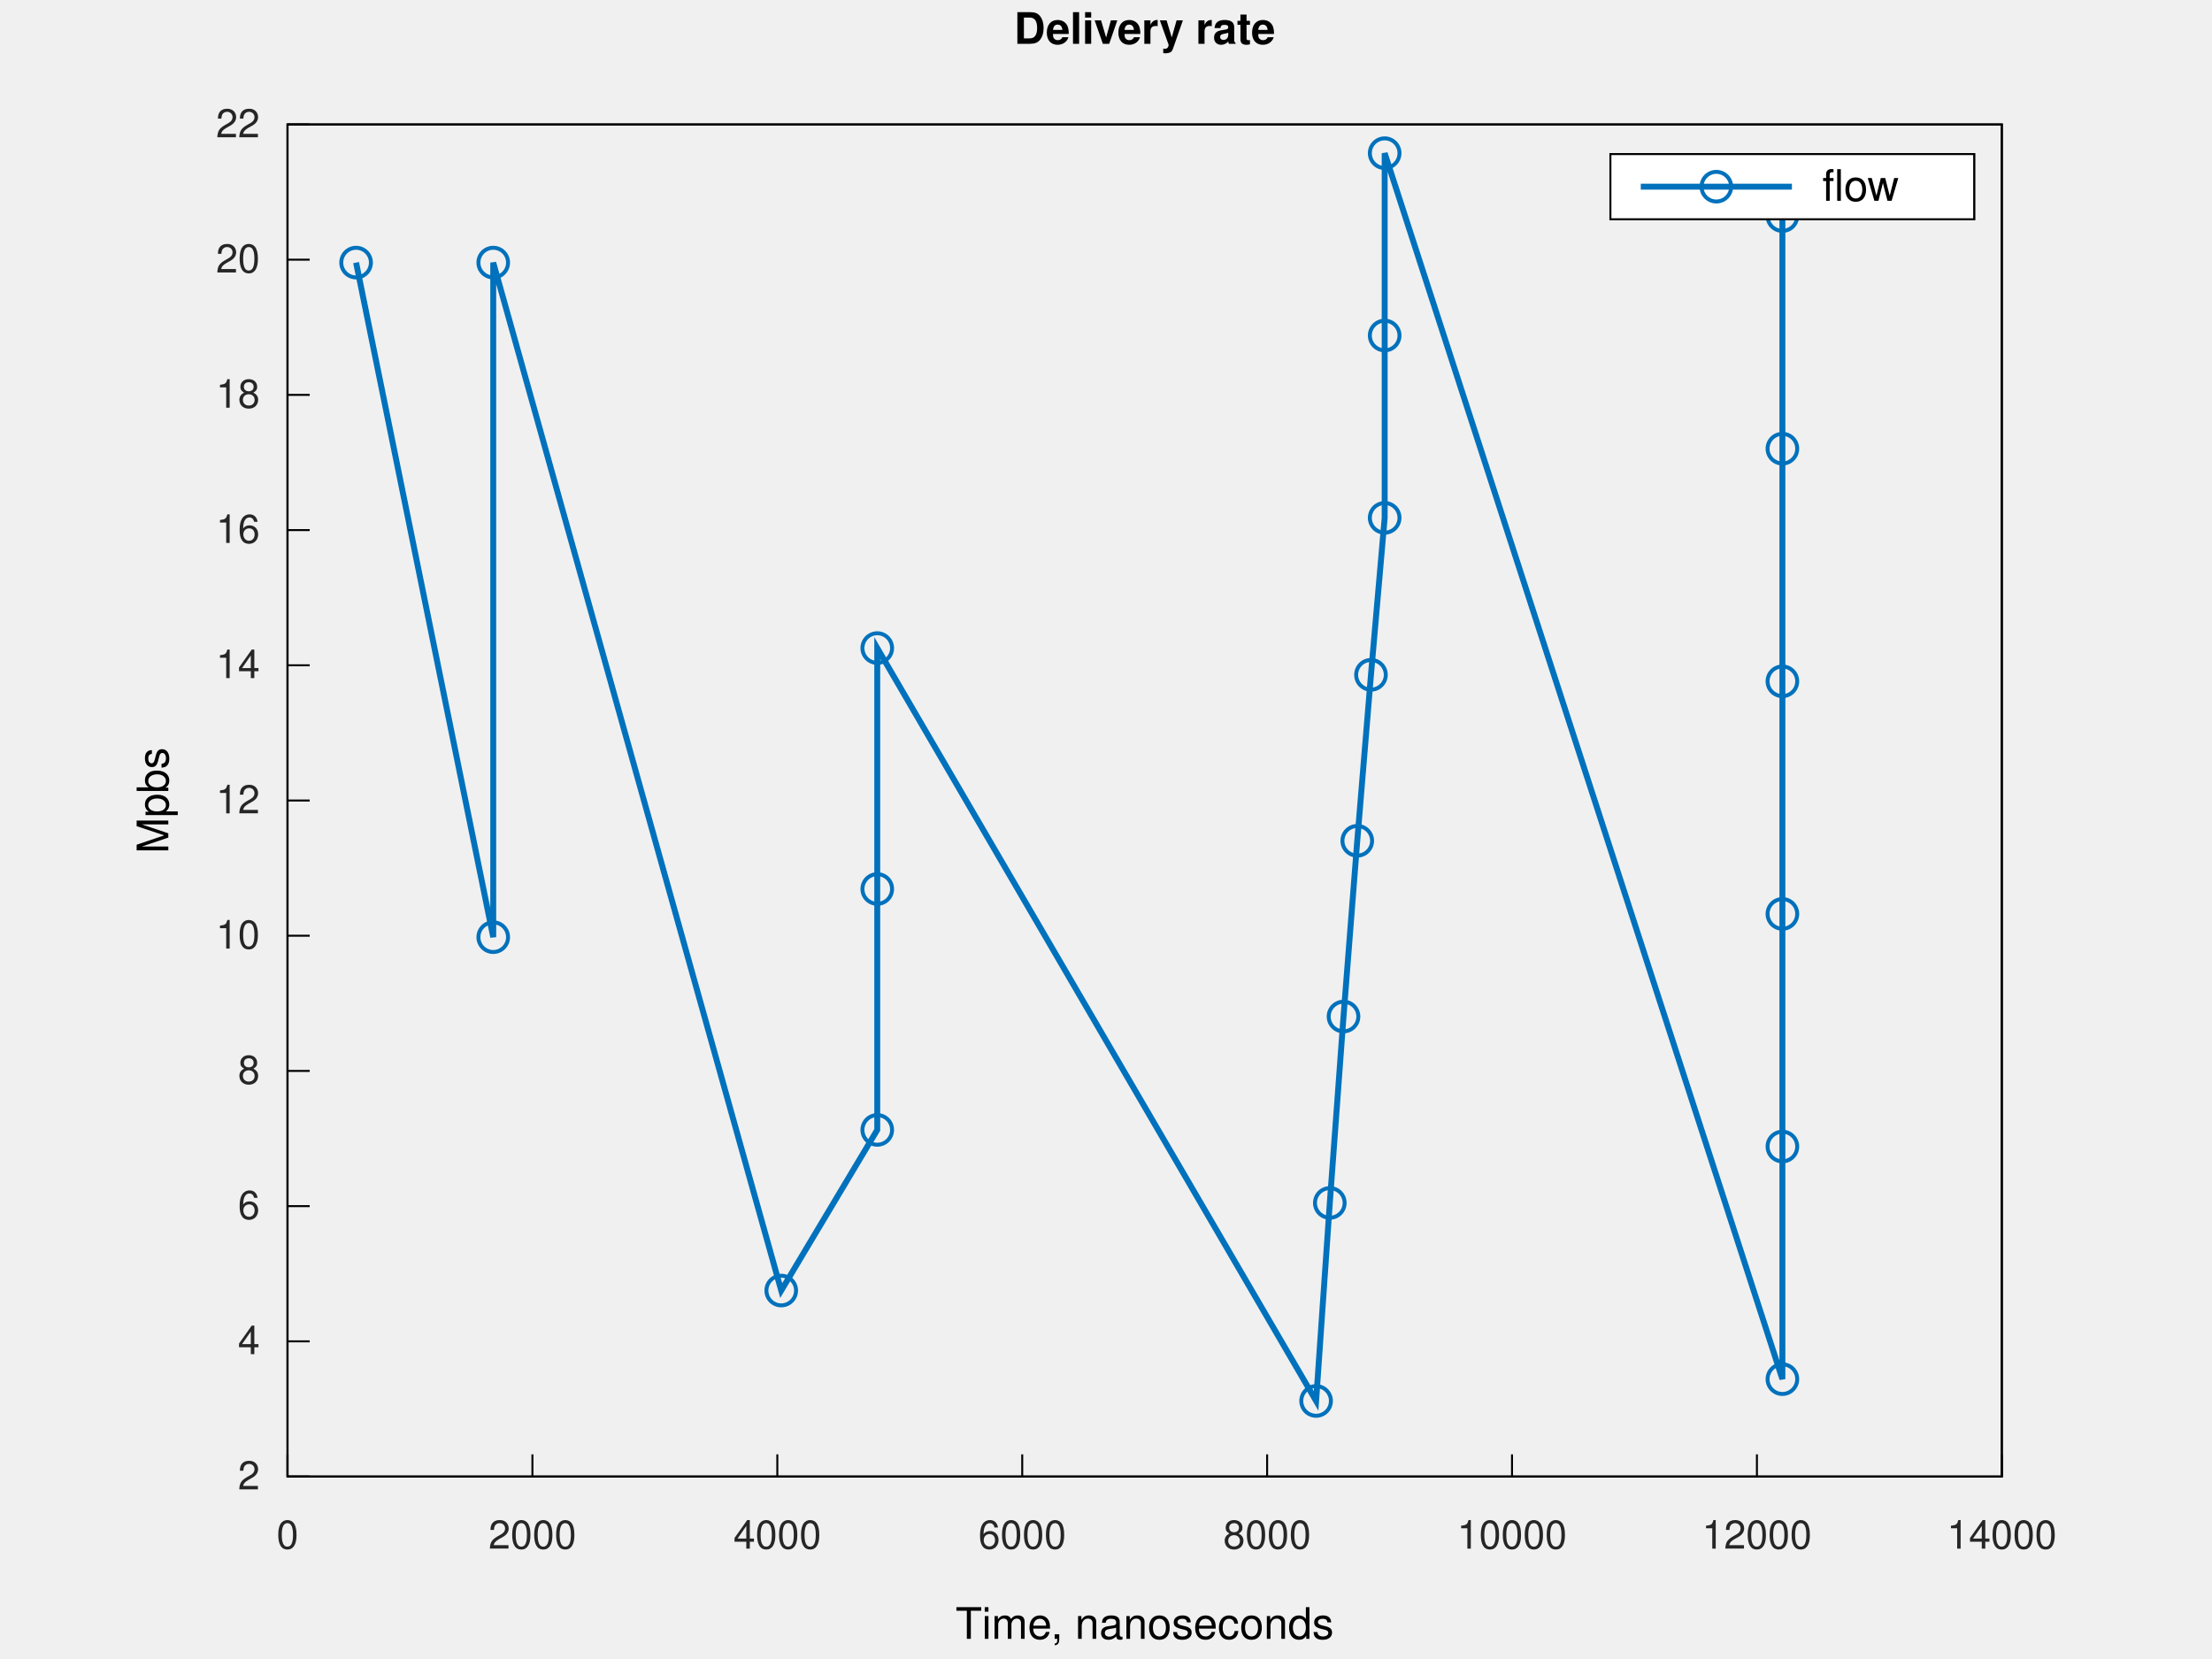
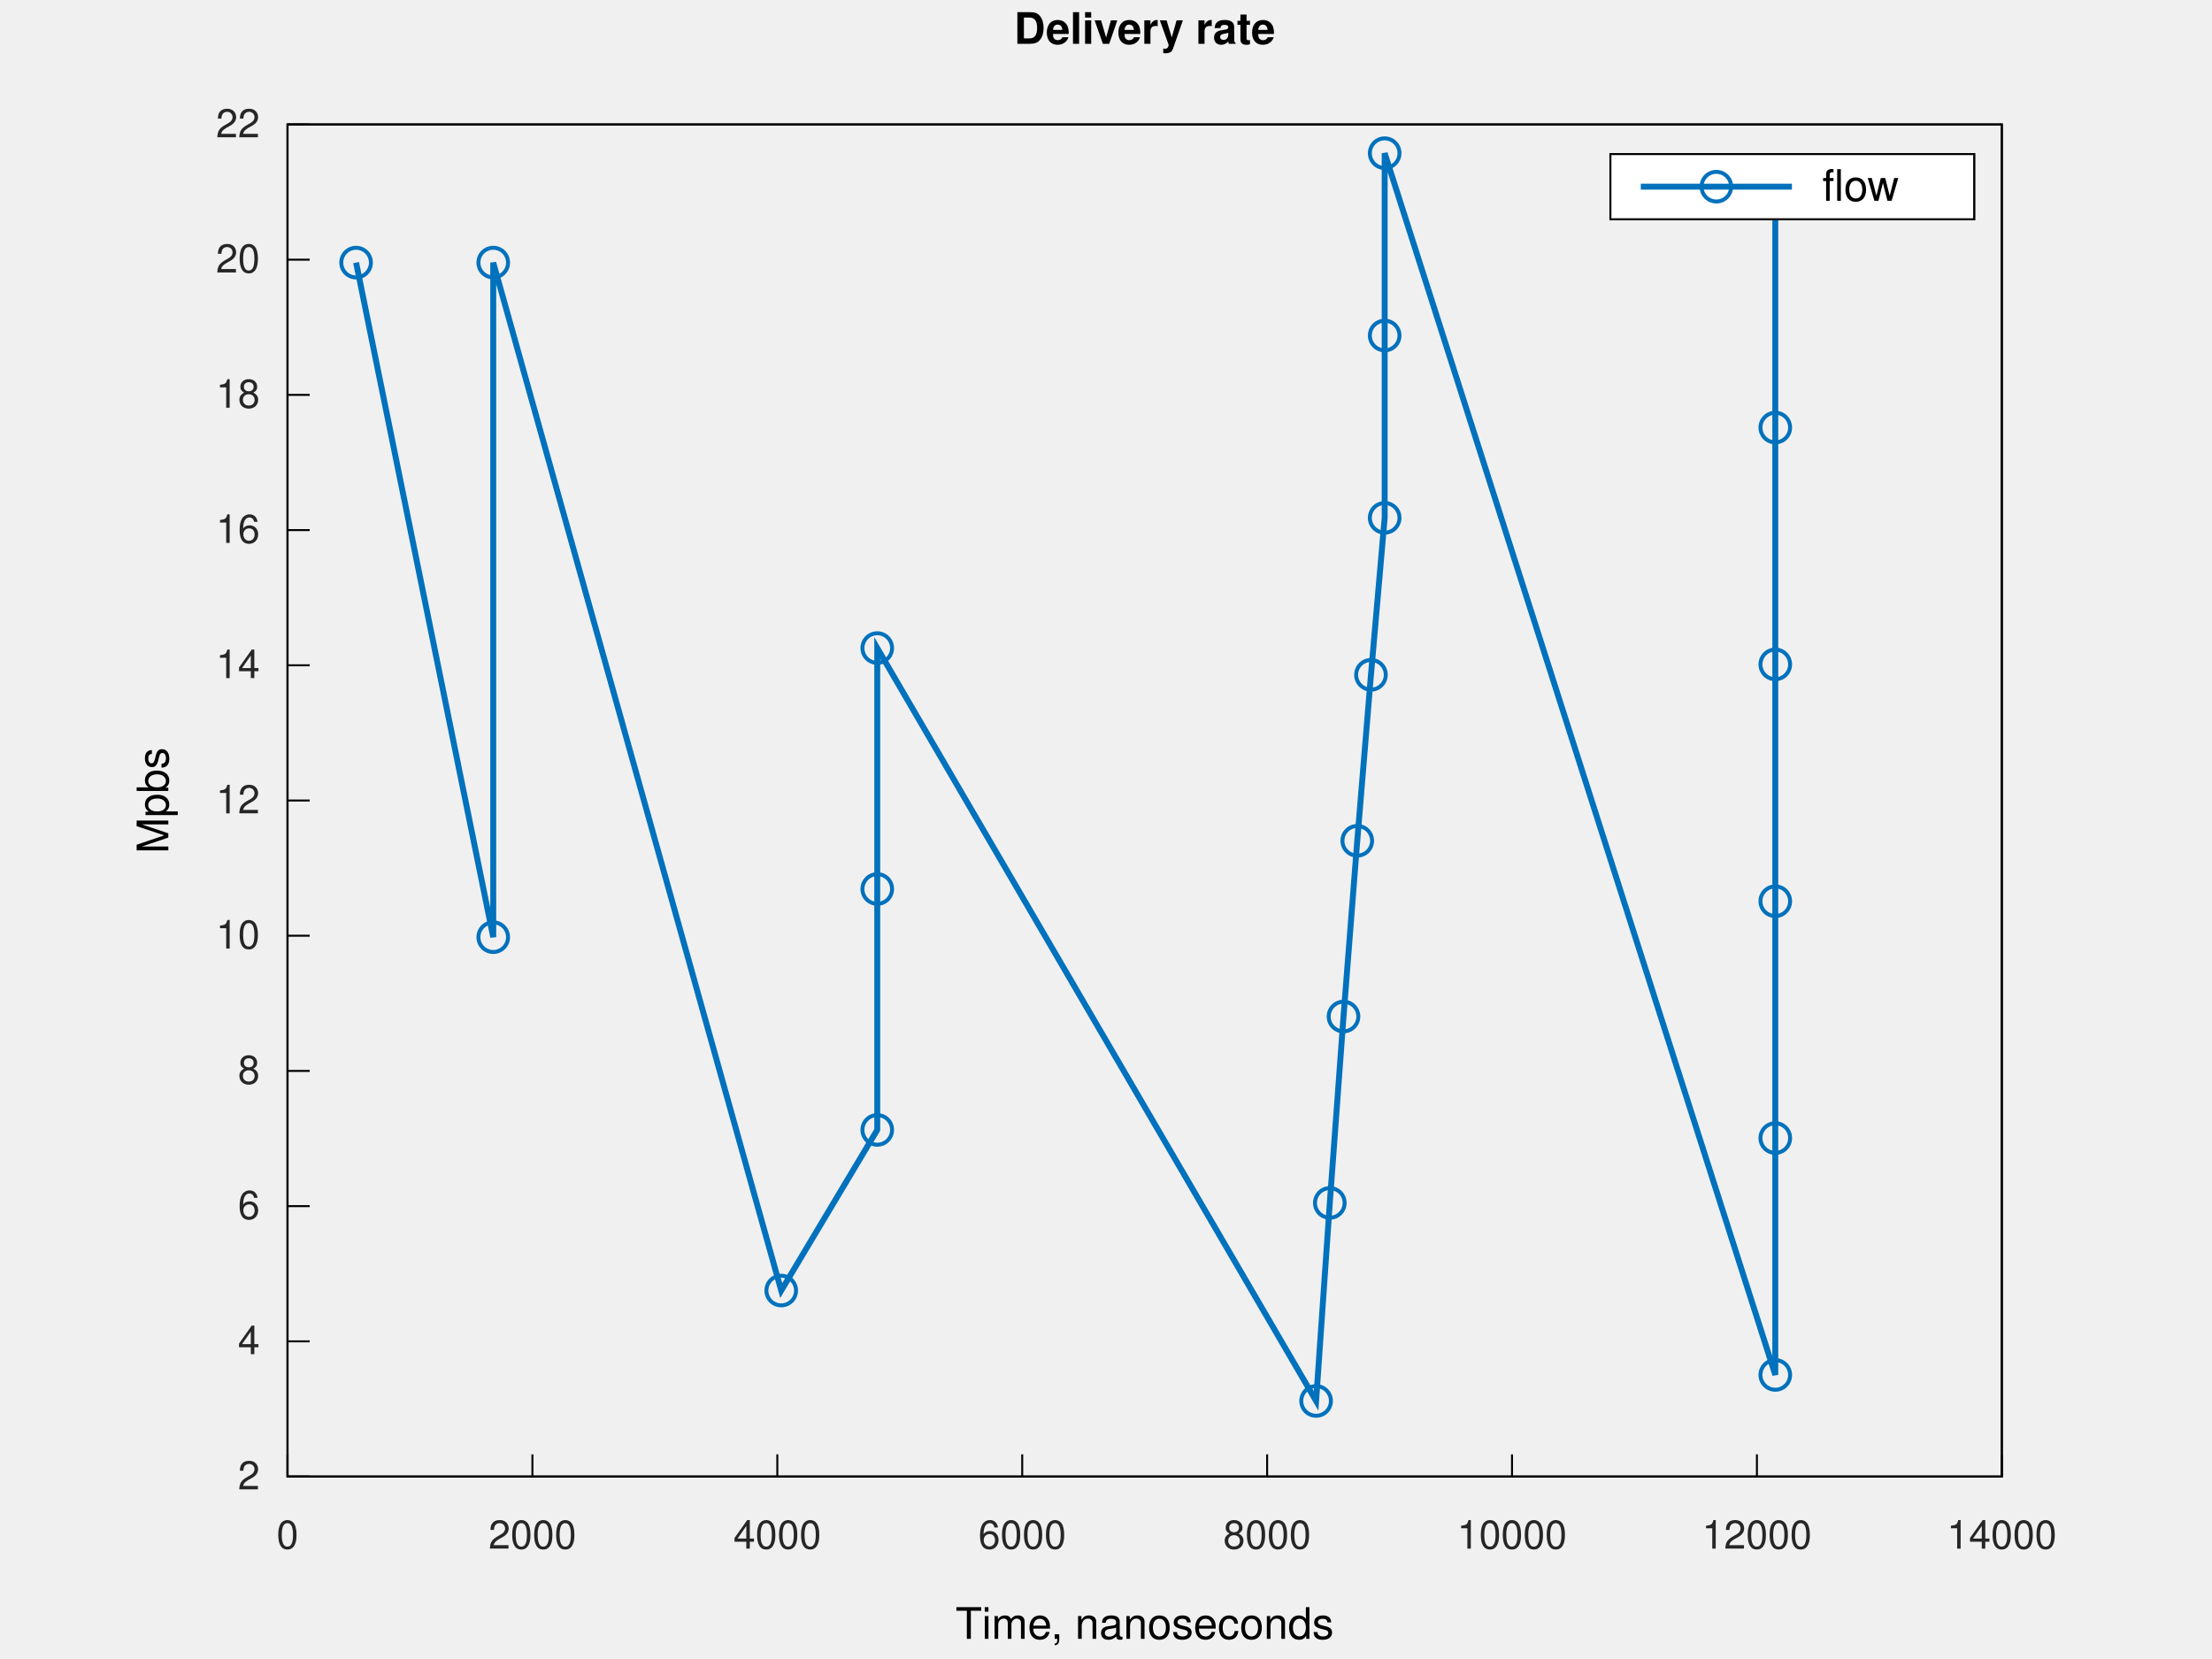
<svg xmlns="http://www.w3.org/2000/svg" xmlns:xlink="http://www.w3.org/1999/xlink" width="560" height="420" viewBox="0 0 560 420">
  <g id="gnuplot_canvas">
    <rect x="0" y="0" width="560" height="420" fill="none" />
    <defs>
      <circle id="gpDot" r="0.5" stroke-width="0.5" stroke="currentColor" />
      <path id="gpPt0" stroke-width="0.267" stroke="currentColor" d="M-1,0 h2 M0,-1 v2" />
      <path id="gpPt1" stroke-width="0.267" stroke="currentColor" d="M-1,-1 L1,1 M1,-1 L-1,1" />
      <path id="gpPt2" stroke-width="0.267" stroke="currentColor" d="M-1,0 L1,0 M0,-1 L0,1 M-1,-1 L1,1 M-1,1 L1,-1" />
      <rect id="gpPt3" stroke-width="0.267" stroke="currentColor" x="-1" y="-1" width="2" height="2" />
      <rect id="gpPt4" stroke-width="0.267" stroke="currentColor" fill="currentColor" x="-1" y="-1" width="2" height="2" />
      <circle id="gpPt5" stroke-width="0.267" stroke="currentColor" cx="0" cy="0" r="1" />
      <use xlink:href="#gpPt5" id="gpPt6" fill="currentColor" stroke="none" />
      <path id="gpPt7" stroke-width="0.267" stroke="currentColor" d="M0,-1.33 L-1.33,0.67 L1.33,0.67 z" />
      <use xlink:href="#gpPt7" id="gpPt8" fill="currentColor" stroke="none" />
      <use xlink:href="#gpPt7" id="gpPt9" stroke="currentColor" transform="rotate(180)" />
      <use xlink:href="#gpPt9" id="gpPt10" fill="currentColor" stroke="none" />
      <use xlink:href="#gpPt3" id="gpPt11" stroke="currentColor" transform="rotate(45)" />
      <use xlink:href="#gpPt11" id="gpPt12" fill="currentColor" stroke="none" />
      <path id="gpPt13" stroke-width="0.267" stroke="currentColor" d="M0,1.330 L1.265,0.411 L0.782,-1.067 L-0.782,-1.076 L-1.265,0.411 z" />
      <use xlink:href="#gpPt13" id="gpPt14" fill="currentColor" stroke="none" />
      <filter id="textbox" filterUnits="objectBoundingBox" x="0" y="0" height="1" width="1">
        <feFlood flood-color="white" flood-opacity="1" result="bgnd" />
        <feComposite in="SourceGraphic" in2="bgnd" operator="atop" />
      </filter>
      <filter id="greybox" filterUnits="objectBoundingBox" x="0" y="0" height="1" width="1">
        <feFlood flood-color="lightgrey" flood-opacity="1" result="grey" />
        <feComposite in="SourceGraphic" in2="grey" operator="atop" />
      </filter>
    </defs>
    <g fill="none" color="white" stroke="currentColor" stroke-width="1.00" stroke-linecap="butt" stroke-linejoin="miter">
</g>
    <g fill="none" color="white" stroke="currentColor" stroke-width="0.50" stroke-linecap="butt" stroke-linejoin="miter">
</g>
    <g fill="none" color="black" stroke="currentColor" stroke-width="0.50" stroke-linecap="butt" stroke-linejoin="miter">
      <path stroke="rgb(  0,   0,   0)" d="M72.79,373.81 L78.41,373.81  " />
      <g transform="translate(65.79,377.06)" stroke="none" fill="rgb(38,38,38)" font-family="Helvetica" font-size="10.00" text-anchor="end">
        <text>
          <tspan font-family="Helvetica">2</tspan>
        </text>
      </g>
    </g>
    <g fill="none" color="black" stroke="currentColor" stroke-width="0.50" stroke-linecap="butt" stroke-linejoin="miter">
      <path stroke="rgb(  0,   0,   0)" d="M72.79,339.58 L78.41,339.58  " />
      <g transform="translate(65.79,342.83)" stroke="none" fill="rgb(38,38,38)" font-family="Helvetica" font-size="10.00" text-anchor="end">
        <text>
          <tspan font-family="Helvetica">4</tspan>
        </text>
      </g>
    </g>
    <g fill="none" color="black" stroke="currentColor" stroke-width="0.50" stroke-linecap="butt" stroke-linejoin="miter">
      <path stroke="rgb(  0,   0,   0)" d="M72.79,305.35 L78.41,305.35  " />
      <g transform="translate(65.79,308.60)" stroke="none" fill="rgb(38,38,38)" font-family="Helvetica" font-size="10.00" text-anchor="end">
        <text>
          <tspan font-family="Helvetica">6</tspan>
        </text>
      </g>
    </g>
    <g fill="none" color="black" stroke="currentColor" stroke-width="0.50" stroke-linecap="butt" stroke-linejoin="miter">
      <path stroke="rgb(  0,   0,   0)" d="M72.79,271.12 L78.41,271.12  " />
      <g transform="translate(65.79,274.37)" stroke="none" fill="rgb(38,38,38)" font-family="Helvetica" font-size="10.00" text-anchor="end">
        <text>
          <tspan font-family="Helvetica">8</tspan>
        </text>
      </g>
    </g>
    <g fill="none" color="black" stroke="currentColor" stroke-width="0.50" stroke-linecap="butt" stroke-linejoin="miter">
      <path stroke="rgb(  0,   0,   0)" d="M72.79,236.89 L78.41,236.89  " />
      <g transform="translate(65.79,240.14)" stroke="none" fill="rgb(38,38,38)" font-family="Helvetica" font-size="10.00" text-anchor="end">
        <text>
          <tspan font-family="Helvetica">10</tspan>
        </text>
      </g>
    </g>
    <g fill="none" color="black" stroke="currentColor" stroke-width="0.50" stroke-linecap="butt" stroke-linejoin="miter">
      <path stroke="rgb(  0,   0,   0)" d="M72.79,202.66 L78.41,202.66  " />
      <g transform="translate(65.79,205.91)" stroke="none" fill="rgb(38,38,38)" font-family="Helvetica" font-size="10.00" text-anchor="end">
        <text>
          <tspan font-family="Helvetica">12</tspan>
        </text>
      </g>
    </g>
    <g fill="none" color="black" stroke="currentColor" stroke-width="0.50" stroke-linecap="butt" stroke-linejoin="miter">
      <path stroke="rgb(  0,   0,   0)" d="M72.79,168.43 L78.41,168.43  " />
      <g transform="translate(65.79,171.68)" stroke="none" fill="rgb(38,38,38)" font-family="Helvetica" font-size="10.00" text-anchor="end">
        <text>
          <tspan font-family="Helvetica">14</tspan>
        </text>
      </g>
    </g>
    <g fill="none" color="black" stroke="currentColor" stroke-width="0.50" stroke-linecap="butt" stroke-linejoin="miter">
      <path stroke="rgb(  0,   0,   0)" d="M72.79,134.20 L78.41,134.20  " />
      <g transform="translate(65.79,137.45)" stroke="none" fill="rgb(38,38,38)" font-family="Helvetica" font-size="10.00" text-anchor="end">
        <text>
          <tspan font-family="Helvetica">16</tspan>
        </text>
      </g>
    </g>
    <g fill="none" color="black" stroke="currentColor" stroke-width="0.50" stroke-linecap="butt" stroke-linejoin="miter">
      <path stroke="rgb(  0,   0,   0)" d="M72.79,99.97 L78.41,99.97  " />
      <g transform="translate(65.79,103.22)" stroke="none" fill="rgb(38,38,38)" font-family="Helvetica" font-size="10.00" text-anchor="end">
        <text>
          <tspan font-family="Helvetica">18</tspan>
        </text>
      </g>
    </g>
    <g fill="none" color="black" stroke="currentColor" stroke-width="0.50" stroke-linecap="butt" stroke-linejoin="miter">
      <path stroke="rgb(  0,   0,   0)" d="M72.79,65.74 L78.41,65.74  " />
      <g transform="translate(65.79,68.99)" stroke="none" fill="rgb(38,38,38)" font-family="Helvetica" font-size="10.00" text-anchor="end">
        <text>
          <tspan font-family="Helvetica">20</tspan>
        </text>
      </g>
    </g>
    <g fill="none" color="black" stroke="currentColor" stroke-width="0.50" stroke-linecap="butt" stroke-linejoin="miter">
      <path stroke="rgb(  0,   0,   0)" d="M72.79,31.51 L78.41,31.51  " />
      <g transform="translate(65.79,34.76)" stroke="none" fill="rgb(38,38,38)" font-family="Helvetica" font-size="10.00" text-anchor="end">
        <text>
          <tspan font-family="Helvetica">22</tspan>
        </text>
      </g>
    </g>
    <g fill="none" color="black" stroke="currentColor" stroke-width="0.50" stroke-linecap="butt" stroke-linejoin="miter">
      <path stroke="rgb(  0,   0,   0)" d="M72.79,373.81 L72.79,368.19  " />
      <g transform="translate(72.79,392.06)" stroke="none" fill="rgb(38,38,38)" font-family="Helvetica" font-size="10.00" text-anchor="middle">
        <text>
          <tspan font-family="Helvetica">0</tspan>
        </text>
      </g>
    </g>
    <g fill="none" color="black" stroke="currentColor" stroke-width="0.50" stroke-linecap="butt" stroke-linejoin="miter">
      <path stroke="rgb(  0,   0,   0)" d="M134.79,373.81 L134.79,368.19  " />
      <g transform="translate(134.79,392.06)" stroke="none" fill="rgb(38,38,38)" font-family="Helvetica" font-size="10.00" text-anchor="middle">
        <text>
          <tspan font-family="Helvetica">2000</tspan>
        </text>
      </g>
    </g>
    <g fill="none" color="black" stroke="currentColor" stroke-width="0.50" stroke-linecap="butt" stroke-linejoin="miter">
      <path stroke="rgb(  0,   0,   0)" d="M196.79,373.81 L196.79,368.19  " />
      <g transform="translate(196.79,392.06)" stroke="none" fill="rgb(38,38,38)" font-family="Helvetica" font-size="10.00" text-anchor="middle">
        <text>
          <tspan font-family="Helvetica">4000</tspan>
        </text>
      </g>
    </g>
    <g fill="none" color="black" stroke="currentColor" stroke-width="0.50" stroke-linecap="butt" stroke-linejoin="miter">
      <path stroke="rgb(  0,   0,   0)" d="M258.79,373.81 L258.79,368.19  " />
      <g transform="translate(258.79,392.06)" stroke="none" fill="rgb(38,38,38)" font-family="Helvetica" font-size="10.00" text-anchor="middle">
        <text>
          <tspan font-family="Helvetica">6000</tspan>
        </text>
      </g>
    </g>
    <g fill="none" color="black" stroke="currentColor" stroke-width="0.50" stroke-linecap="butt" stroke-linejoin="miter">
      <path stroke="rgb(  0,   0,   0)" d="M320.79,373.81 L320.79,368.19  " />
      <g transform="translate(320.79,392.06)" stroke="none" fill="rgb(38,38,38)" font-family="Helvetica" font-size="10.00" text-anchor="middle">
        <text>
          <tspan font-family="Helvetica">8000</tspan>
        </text>
      </g>
    </g>
    <g fill="none" color="black" stroke="currentColor" stroke-width="0.50" stroke-linecap="butt" stroke-linejoin="miter">
      <path stroke="rgb(  0,   0,   0)" d="M382.79,373.81 L382.79,368.19  " />
      <g transform="translate(382.79,392.06)" stroke="none" fill="rgb(38,38,38)" font-family="Helvetica" font-size="10.00" text-anchor="middle">
        <text>
          <tspan font-family="Helvetica">10000</tspan>
        </text>
      </g>
    </g>
    <g fill="none" color="black" stroke="currentColor" stroke-width="0.50" stroke-linecap="butt" stroke-linejoin="miter">
      <path stroke="rgb(  0,   0,   0)" d="M444.79,373.81 L444.79,368.19  " />
      <g transform="translate(444.79,392.06)" stroke="none" fill="rgb(38,38,38)" font-family="Helvetica" font-size="10.00" text-anchor="middle">
        <text>
          <tspan font-family="Helvetica">12000</tspan>
        </text>
      </g>
    </g>
    <g fill="none" color="black" stroke="currentColor" stroke-width="0.50" stroke-linecap="butt" stroke-linejoin="miter">
      <path stroke="rgb(  0,   0,   0)" d="M506.79,373.81 L506.79,368.19  " />
      <g transform="translate(506.79,392.06)" stroke="none" fill="rgb(38,38,38)" font-family="Helvetica" font-size="10.00" text-anchor="middle">
        <text>
          <tspan font-family="Helvetica">14000</tspan>
        </text>
      </g>
    </g>
    <g fill="none" color="black" stroke="currentColor" stroke-width="0.50" stroke-linecap="butt" stroke-linejoin="miter">
</g>
    <g fill="none" color="black" stroke="currentColor" stroke-width="0.50" stroke-linecap="butt" stroke-linejoin="miter">
      <path stroke="rgb(  0,   0,   0)" d="M72.79,31.51 L72.79,373.81 L506.79,373.81 L506.79,31.51 L72.79,31.51 Z  " />
    </g>
    <g fill="none" color="black" stroke="currentColor" stroke-width="0.50" stroke-linecap="butt" stroke-linejoin="miter">
</g>
    <g fill="none" color="black" stroke="currentColor" stroke-width="0.50" stroke-linecap="butt" stroke-linejoin="miter">
      <path stroke="rgb(  0,   0,   0)" d="M407.70,55.51 L407.70,39.01 L499.79,39.01 L499.79,55.51 L407.70,55.51 Z  " />
    </g>
    <g id="gnuplot_plot_1a" fill="none">
      <g fill="none" color="white" stroke="rgb(  0,   0,   0)" stroke-width="1.50" stroke-linecap="butt" stroke-linejoin="miter">
</g>
      <g fill="none" color="black" stroke="currentColor" stroke-width="1.50" stroke-linecap="butt" stroke-linejoin="miter">
-         <path stroke="rgb(  0, 113, 188)" d="M90.15,66.48 L124.87,237.26 L124.87,66.48 L197.78,326.72 L222.09,286.05 L222.09,225.06 L222.09,164.07 L333.19,354.67   L336.66,304.54 L340.13,257.35 L343.61,212.86 L347.08,170.84 L350.55,131.10 L350.55,84.94 L350.55,38.78 L451.24,349.15   L451.24,290.26 L451.24,231.37 L451.24,172.48 L451.24,113.59 L451.24,54.70  " />
+         <path stroke="rgb(  0, 113, 188)" d="M90.15,66.48 L124.87,237.26 L124.87,66.48 L197.78,326.72 L222.09,286.05 L222.09,225.06 L222.09,164.07 L333.19,354.67   L336.66,304.54 L340.13,257.35 L343.61,212.86 L347.08,170.84 L350.55,131.10 L350.55,84.94 L350.55,38.78 L449.44,348.08   L449.44,288.12 L449.44,228.16 L449.44,168.20 L449.44,108.24 L449.44,48.28  " />
        <use xlink:href="#gpPt5" transform="translate(90.15,66.48) scale(3.75)" color="rgb(  0, 113, 188)" />
        <use xlink:href="#gpPt5" transform="translate(124.87,237.26) scale(3.75)" color="rgb(  0, 113, 188)" />
        <use xlink:href="#gpPt5" transform="translate(124.87,66.48) scale(3.75)" color="rgb(  0, 113, 188)" />
        <use xlink:href="#gpPt5" transform="translate(197.78,326.72) scale(3.75)" color="rgb(  0, 113, 188)" />
        <use xlink:href="#gpPt5" transform="translate(222.09,286.05) scale(3.75)" color="rgb(  0, 113, 188)" />
        <use xlink:href="#gpPt5" transform="translate(222.09,225.06) scale(3.75)" color="rgb(  0, 113, 188)" />
        <use xlink:href="#gpPt5" transform="translate(222.09,164.07) scale(3.75)" color="rgb(  0, 113, 188)" />
        <use xlink:href="#gpPt5" transform="translate(333.19,354.67) scale(3.75)" color="rgb(  0, 113, 188)" />
        <use xlink:href="#gpPt5" transform="translate(336.66,304.54) scale(3.75)" color="rgb(  0, 113, 188)" />
        <use xlink:href="#gpPt5" transform="translate(340.13,257.35) scale(3.75)" color="rgb(  0, 113, 188)" />
        <use xlink:href="#gpPt5" transform="translate(343.61,212.86) scale(3.75)" color="rgb(  0, 113, 188)" />
        <use xlink:href="#gpPt5" transform="translate(347.08,170.84) scale(3.75)" color="rgb(  0, 113, 188)" />
        <use xlink:href="#gpPt5" transform="translate(350.55,131.10) scale(3.75)" color="rgb(  0, 113, 188)" />
        <use xlink:href="#gpPt5" transform="translate(350.55,84.94) scale(3.75)" color="rgb(  0, 113, 188)" />
        <use xlink:href="#gpPt5" transform="translate(350.55,38.78) scale(3.75)" color="rgb(  0, 113, 188)" />
-         <use xlink:href="#gpPt5" transform="translate(451.24,349.15) scale(3.75)" color="rgb(  0, 113, 188)" />
-         <use xlink:href="#gpPt5" transform="translate(451.24,290.26) scale(3.75)" color="rgb(  0, 113, 188)" />
-         <use xlink:href="#gpPt5" transform="translate(451.24,231.37) scale(3.75)" color="rgb(  0, 113, 188)" />
-         <use xlink:href="#gpPt5" transform="translate(451.24,172.48) scale(3.75)" color="rgb(  0, 113, 188)" />
-         <use xlink:href="#gpPt5" transform="translate(451.24,113.59) scale(3.75)" color="rgb(  0, 113, 188)" />
-         <use xlink:href="#gpPt5" transform="translate(451.24,54.70) scale(3.75)" color="rgb(  0, 113, 188)" />
+         <use xlink:href="#gpPt5" transform="translate(449.44,348.08) scale(3.75)" color="rgb(  0, 113, 188)" />
+         <use xlink:href="#gpPt5" transform="translate(449.44,288.12) scale(3.75)" color="rgb(  0, 113, 188)" />
+         <use xlink:href="#gpPt5" transform="translate(449.44,228.16) scale(3.75)" color="rgb(  0, 113, 188)" />
+         <use xlink:href="#gpPt5" transform="translate(449.44,168.20) scale(3.75)" color="rgb(  0, 113, 188)" />
+         <use xlink:href="#gpPt5" transform="translate(449.44,108.24) scale(3.75)" color="rgb(  0, 113, 188)" />
+         <use xlink:href="#gpPt5" transform="translate(449.44,48.28) scale(3.75)" color="rgb(  0, 113, 188)" />
      </g>
    </g>
    <g id="gnuplot_plot_2a">
      <g fill="none" color="black" stroke="currentColor" stroke-width="1.50" stroke-linecap="butt" stroke-linejoin="miter">
</g>
    </g>
    <g stroke="none" shape-rendering="crispEdges">
      <polygon fill="white" points="407.70,55.51 499.79,55.51 499.79,39.01 407.70,39.01 " />
    </g>
    <g fill="none" color="white" stroke="white" stroke-width="0.50" stroke-linecap="butt" stroke-linejoin="miter">
</g>
    <g fill="none" color="black" stroke="currentColor" stroke-width="0.50" stroke-linecap="butt" stroke-linejoin="miter">
      <path stroke="rgb(  0,   0,   0)" d="M407.70,55.51 L407.70,39.01 L499.79,39.01 L499.79,55.51 L407.70,55.51 Z  " />
    </g>
    <g id="gnuplot_plot_1a" fill="none">
      <g fill="none" color="white" stroke="rgb(  0,   0,   0)" stroke-width="1.50" stroke-linecap="butt" stroke-linejoin="miter">
</g>
      <g fill="none" color="black" stroke="currentColor" stroke-width="1.50" stroke-linecap="butt" stroke-linejoin="miter">
</g>
    </g>
    <g id="gnuplot_plot_2a">
      <g fill="none" color="black" stroke="currentColor" stroke-width="1.50" stroke-linecap="butt" stroke-linejoin="miter">
        <g transform="translate(461.34,50.84)" stroke="none" fill="rgb(0,0,0)" font-family="Helvetica" font-size="11.00" text-anchor="start">
          <text>
            <tspan font-family="Helvetica">flow</tspan>
          </text>
        </g>
      </g>
      <g fill="none" color="black" stroke="currentColor" stroke-width="1.50" stroke-linecap="butt" stroke-linejoin="miter">
        <path stroke="rgb(  0, 113, 188)" d="M415.39,47.26 L453.65,47.26  " />
        <use xlink:href="#gpPt5" transform="translate(434.52,47.26) scale(3.75)" color="rgb(  0, 113, 188)" />
      </g>
    </g>
    <g fill="none" color="white" stroke="rgb(  0, 113, 188)" stroke-width="2.00" stroke-linecap="butt" stroke-linejoin="miter">
</g>
    <g fill="none" color="black" stroke="currentColor" stroke-width="2.00" stroke-linecap="butt" stroke-linejoin="miter">
</g>
    <g fill="none" color="black" stroke="black" stroke-width="0.50" stroke-linecap="butt" stroke-linejoin="miter">
</g>
    <g fill="none" color="black" stroke="currentColor" stroke-width="0.50" stroke-linecap="butt" stroke-linejoin="miter">
      <path stroke="rgb(  0,   0,   0)" d="M72.79,31.51 L72.79,373.81 L506.79,373.81 L506.79,31.51 L72.79,31.51 Z  " />
      <g transform="translate(42.61,202.66) rotate(270.00)" stroke="none" fill="rgb(0,0,0)" font-family="Helvetica" font-size="11.00" text-anchor="middle">
        <text>
          <tspan font-family="Helvetica">Mpbs</tspan>
        </text>
      </g>
    </g>
    <g fill="none" color="black" stroke="currentColor" stroke-width="0.50" stroke-linecap="butt" stroke-linejoin="miter">
      <g transform="translate(289.79,414.89)" stroke="none" fill="rgb(0,0,0)" font-family="Helvetica" font-size="11.00" text-anchor="middle">
        <text>
          <tspan font-family="Helvetica">Time, nanoseconds</tspan>
        </text>
      </g>
    </g>
    <g fill="none" color="black" stroke="currentColor" stroke-width="0.50" stroke-linecap="butt" stroke-linejoin="miter">
</g>
    <g fill="none" color="black" stroke="currentColor" stroke-width="0.50" stroke-linecap="butt" stroke-linejoin="miter">
      <g transform="translate(289.79,11.09)" stroke="none" fill="rgb(0,0,0)" font-family="Helvetica" font-size="11.00" text-anchor="middle">
        <text>
          <tspan font-family="Helvetica" font-weight="bold">Delivery rate</tspan>
        </text>
      </g>
    </g>
    <g fill="none" color="black" stroke="currentColor" stroke-width="0.50" stroke-linecap="butt" stroke-linejoin="miter">
</g>
  </g>
</svg>
